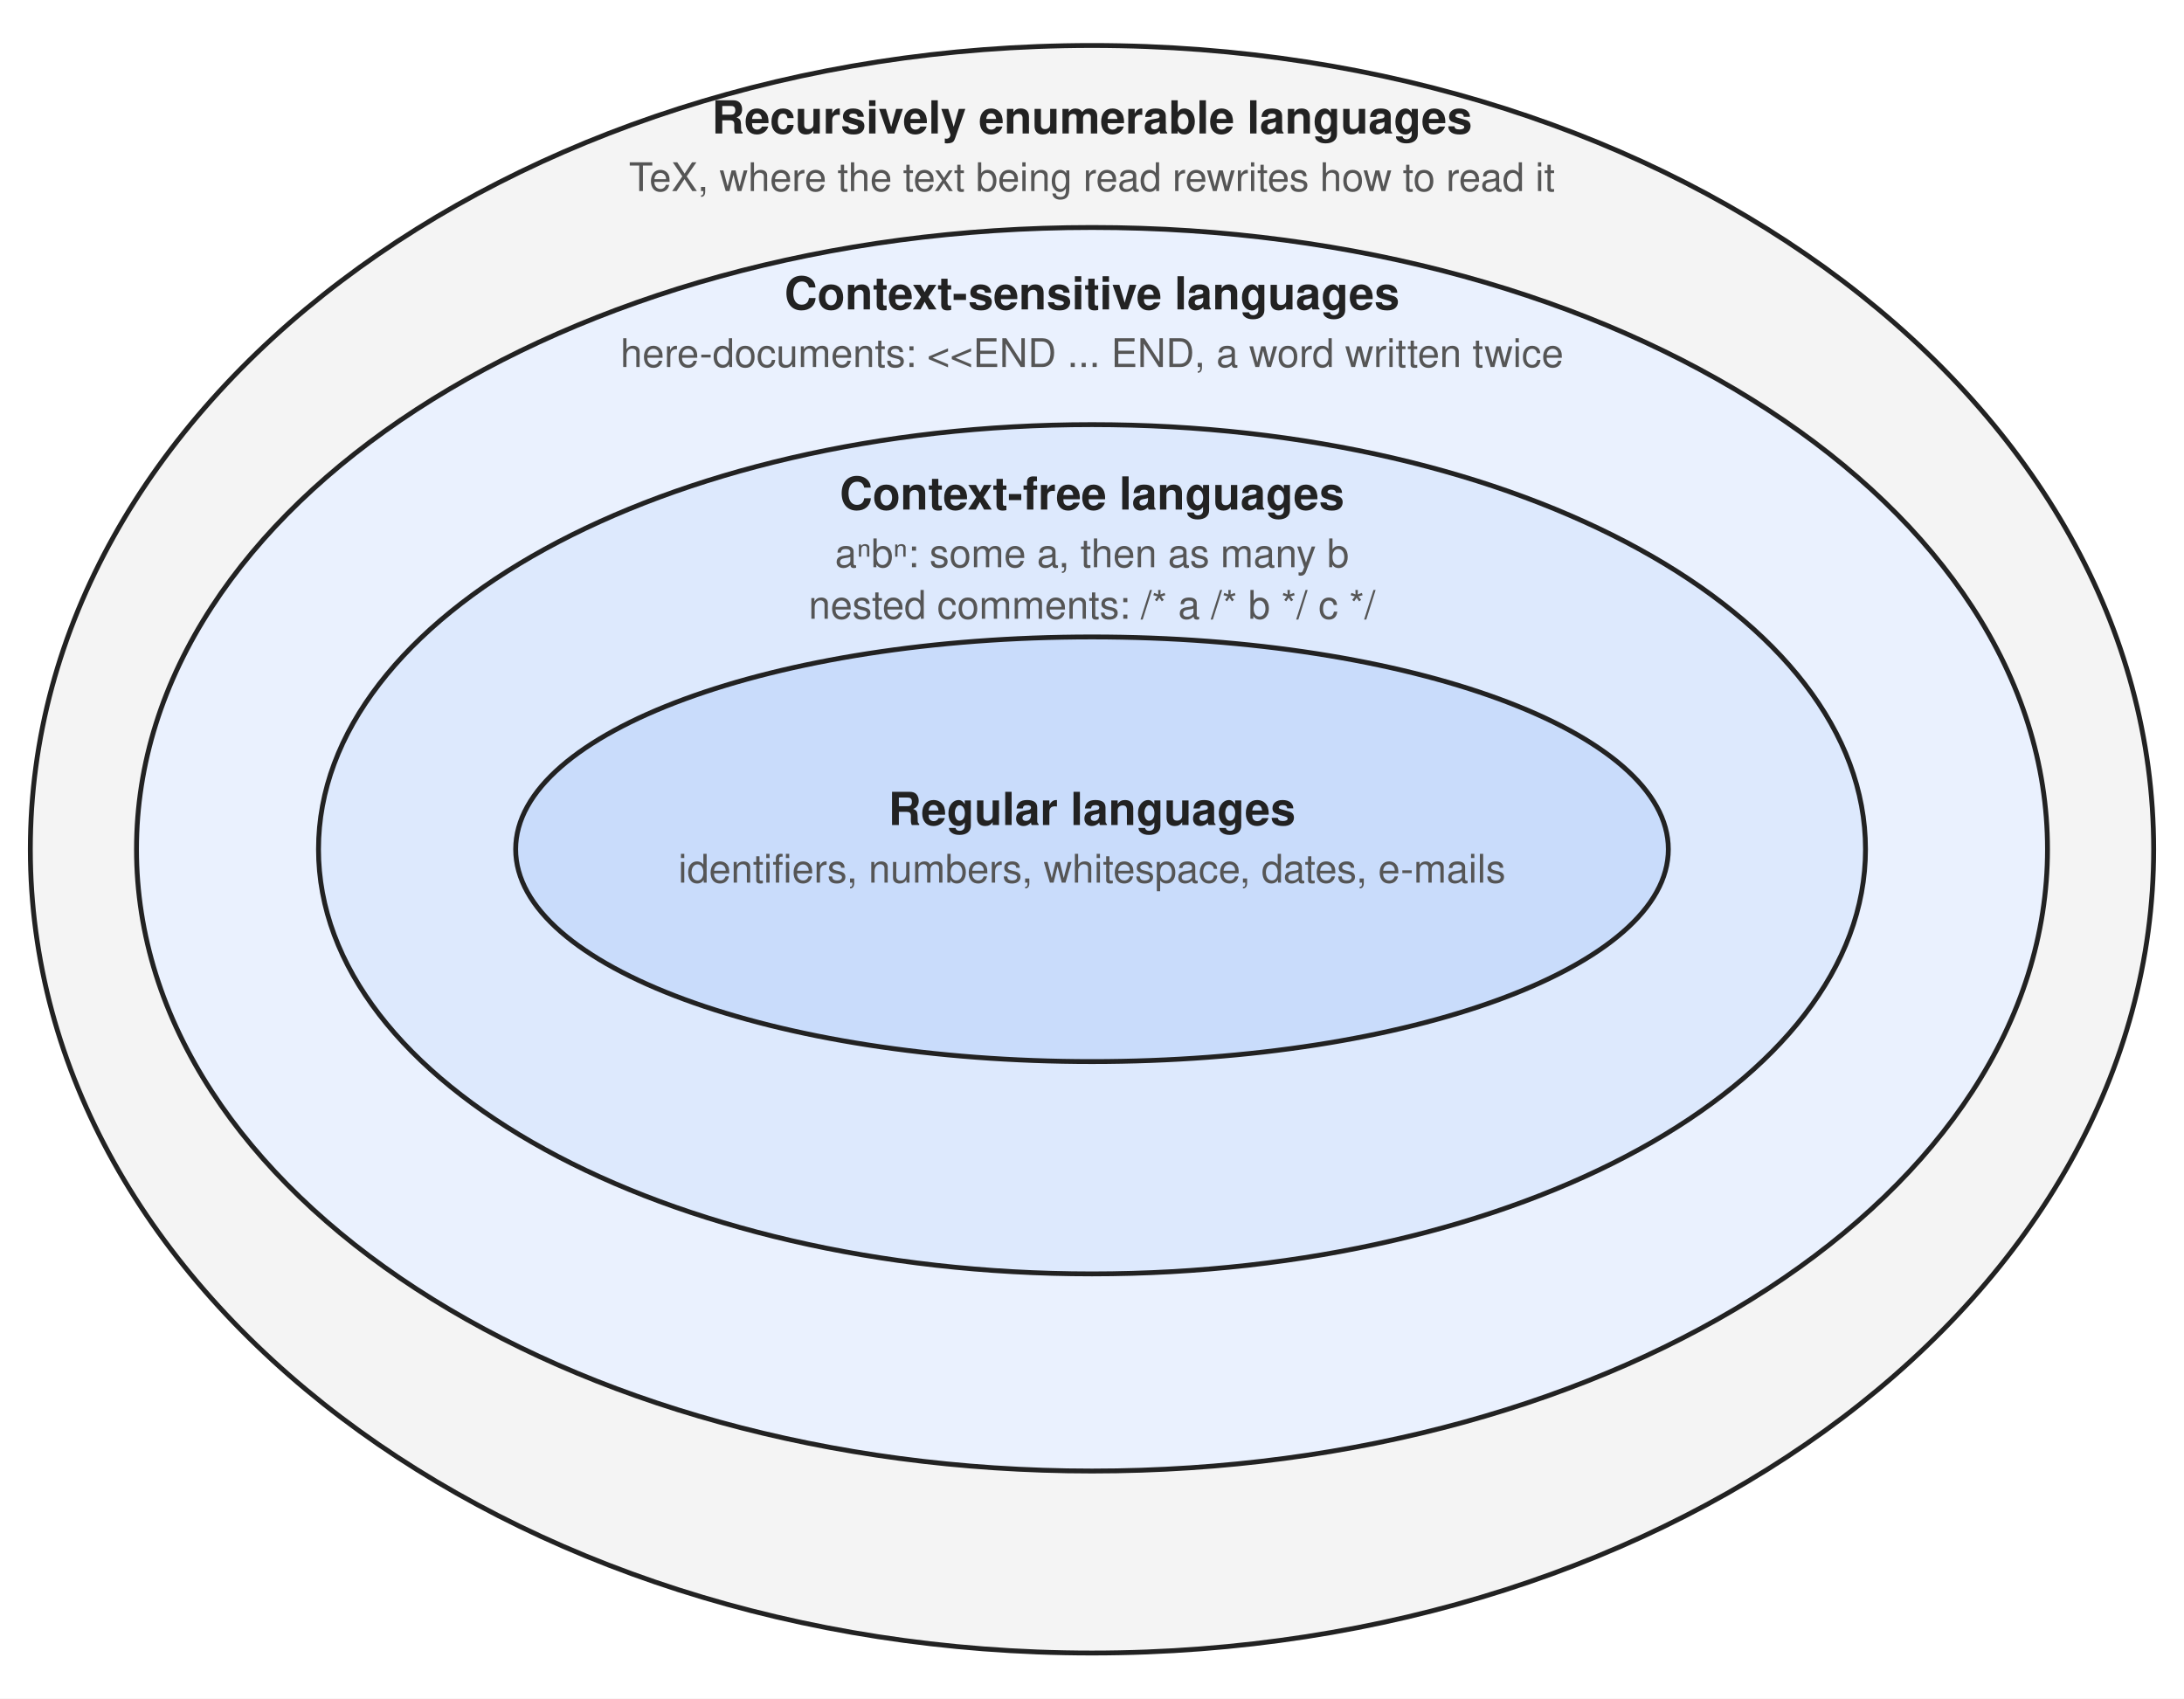
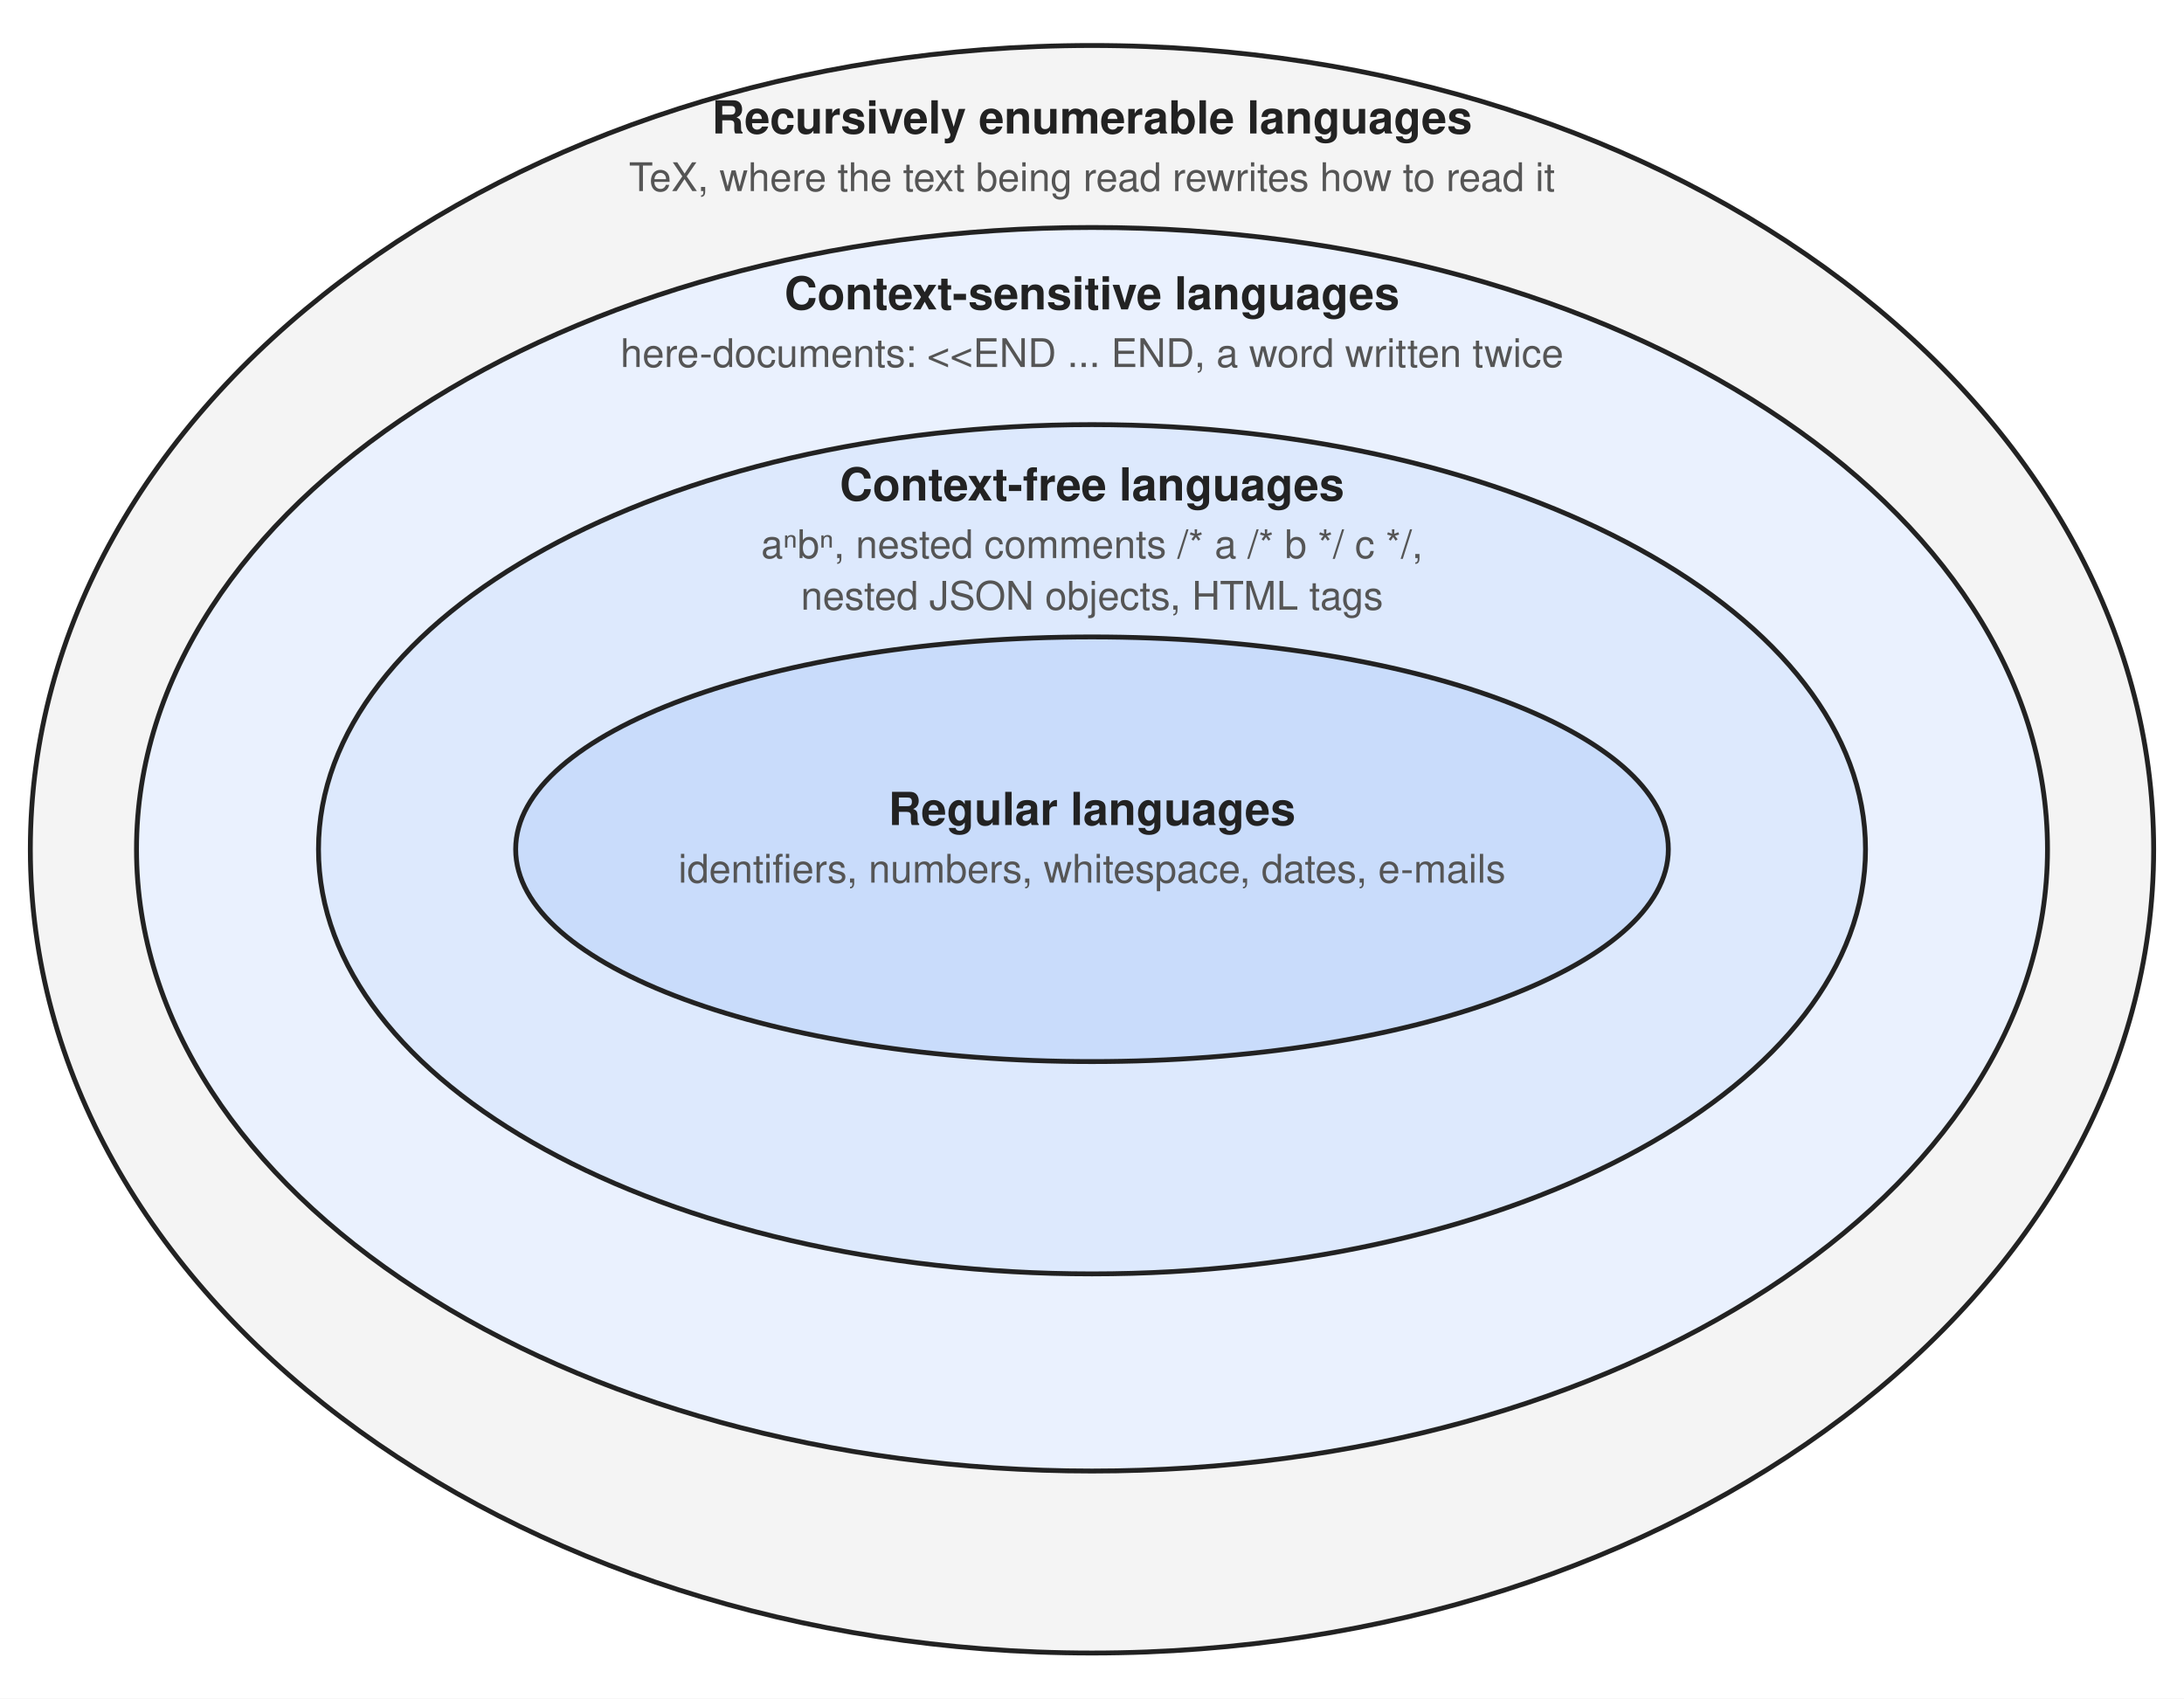
<svg xmlns="http://www.w3.org/2000/svg" width="720" height="560" viewBox="0 0 720 560">
  <rect width="720" height="560" fill="white" />
  <defs>
    <marker id="ar" markerWidth="10" markerHeight="8" refX="9" refY="4" orient="auto">
      <path d="M0,0 L10,4 L0,8 z" fill="#222222" />
    </marker>
    <marker id="arg" markerWidth="10" markerHeight="8" refX="9" refY="4" orient="auto">
      <path d="M0,0 L10,4 L0,8 z" fill="#888888" />
    </marker>
  </defs>
  <ellipse cx="360" cy="280" rx="350" ry="265" fill="#f4f4f4" stroke="#222222" stroke-width="1.6" />
  <ellipse cx="360" cy="280" rx="315" ry="205" fill="#eaf1fe" stroke="#222222" stroke-width="1.6" />
  <ellipse cx="360" cy="280" rx="255" ry="140" fill="#dde9fd" stroke="#222222" stroke-width="1.6" />
  <ellipse cx="360" cy="280" rx="190" ry="70" fill="#c9dcfb" stroke="#222222" stroke-width="1.6" />
  <text x="360" y="44" font-size="15" text-anchor="middle" fill="#222222" font-weight="bold" font-style="normal" font-family="Helvetica, Arial, sans-serif">Recursively enumerable languages</text>
  <text x="360" y="63" font-size="13" text-anchor="middle" fill="#555555" font-weight="normal" font-style="normal" font-family="Helvetica, Arial, sans-serif">TeX, where the text being read rewrites how to read it</text>
  <text x="360" y="102" font-size="15" text-anchor="middle" fill="#222222" font-weight="bold" font-style="normal" font-family="Helvetica, Arial, sans-serif">Context-sensitive languages</text>
  <text x="360" y="121" font-size="13" text-anchor="middle" fill="#555555" font-weight="normal" font-style="normal" font-family="Helvetica, Arial, sans-serif">here-documents: &lt;&lt;END ... END, a word written twice</text>
-   <text x="360" y="168" font-size="15" text-anchor="middle" fill="#222222" font-weight="bold" font-style="normal" font-family="Helvetica, Arial, sans-serif">Context-free languages</text>
-   <text x="360" y="187" font-size="13" text-anchor="middle" fill="#555555" font-weight="normal" font-style="normal" font-family="Helvetica, Arial, sans-serif">aⁿbⁿ: some a, then as many b</text>
-   <text x="360" y="204" font-size="13" text-anchor="middle" fill="#555555" font-weight="normal" font-style="normal" font-family="Helvetica, Arial, sans-serif">nested comments: /* a /* b */ c */</text>
+   <text x="360" y="165" font-size="15" text-anchor="middle" fill="#222222" font-weight="bold" font-style="normal" font-family="Helvetica, Arial, sans-serif">Context-free languages</text>
+   <text x="360" y="184" font-size="13" text-anchor="middle" fill="#555555" font-weight="normal" font-style="normal" font-family="Helvetica, Arial, sans-serif">aⁿbⁿ, nested comments /* a /* b */ c */,</text>
+   <text x="360" y="201" font-size="13" text-anchor="middle" fill="#555555" font-weight="normal" font-style="normal" font-family="Helvetica, Arial, sans-serif">nested JSON objects, HTML tags</text>
  <text x="360" y="272" font-size="15" text-anchor="middle" fill="#222222" font-weight="bold" font-style="normal" font-family="Helvetica, Arial, sans-serif">Regular languages</text>
  <text x="360" y="291" font-size="13" text-anchor="middle" fill="#555555" font-weight="normal" font-style="normal" font-family="Helvetica, Arial, sans-serif">identifiers, numbers, whitespace, dates, e-mails</text>
</svg>
